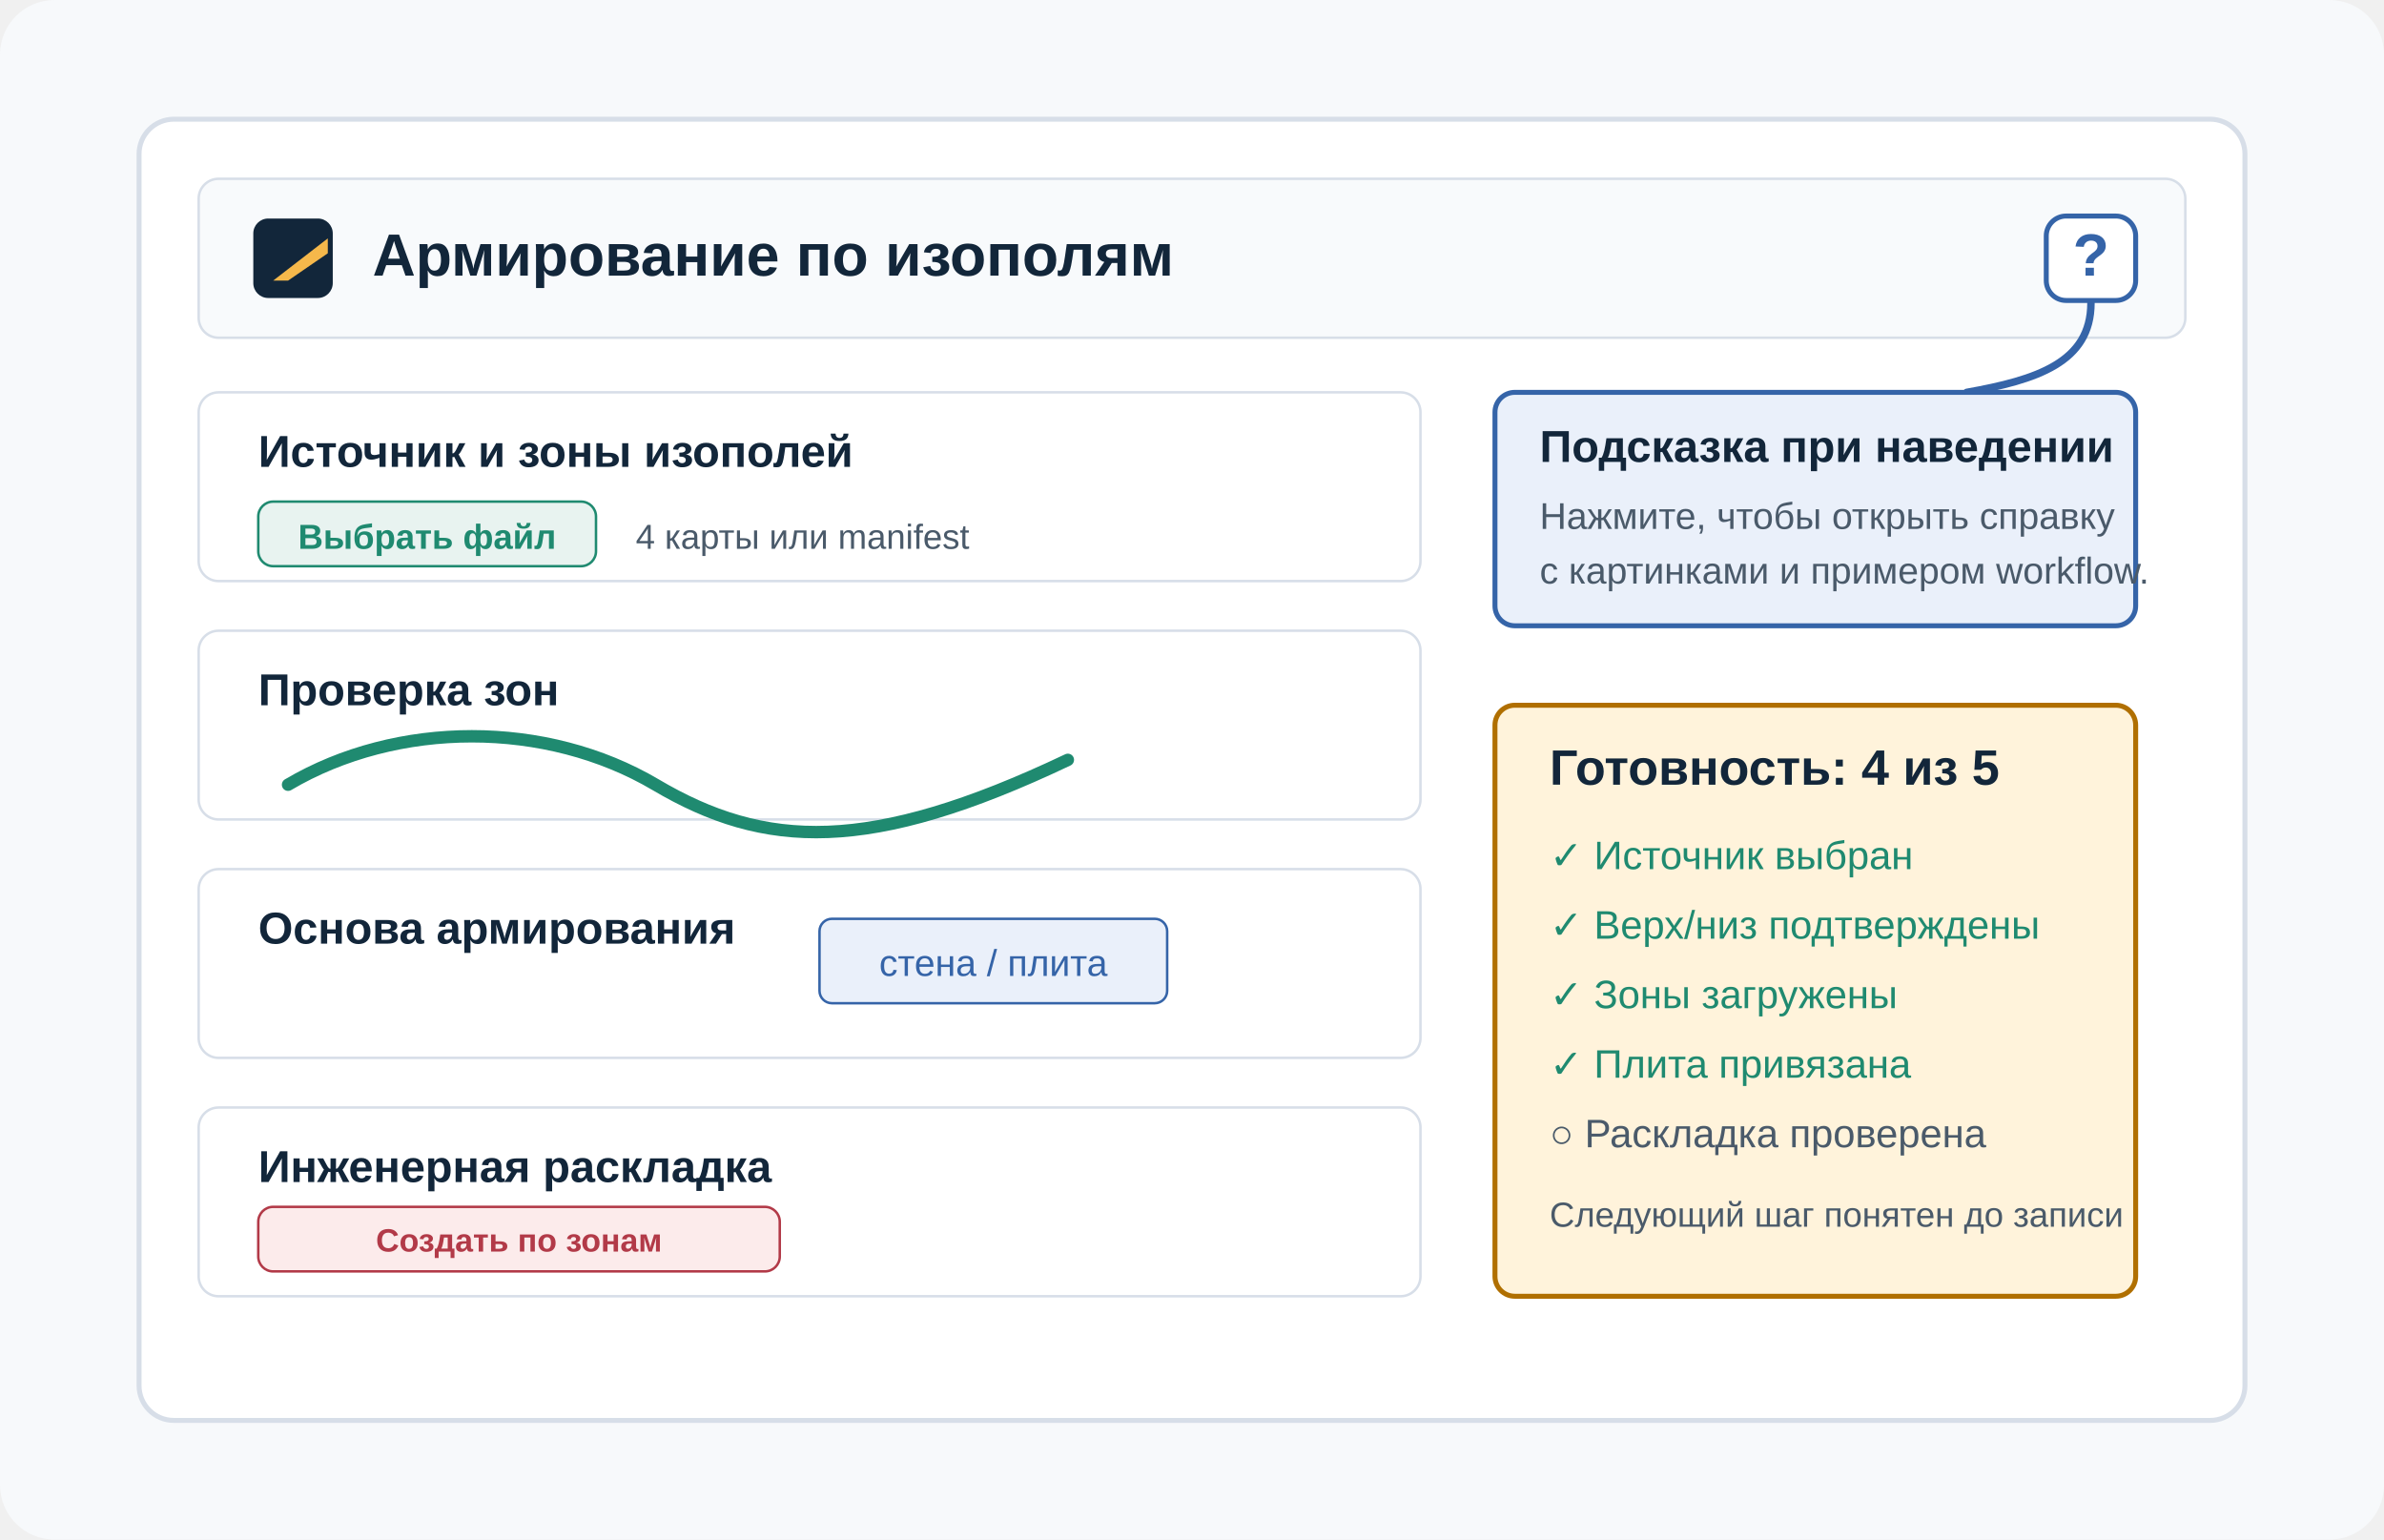
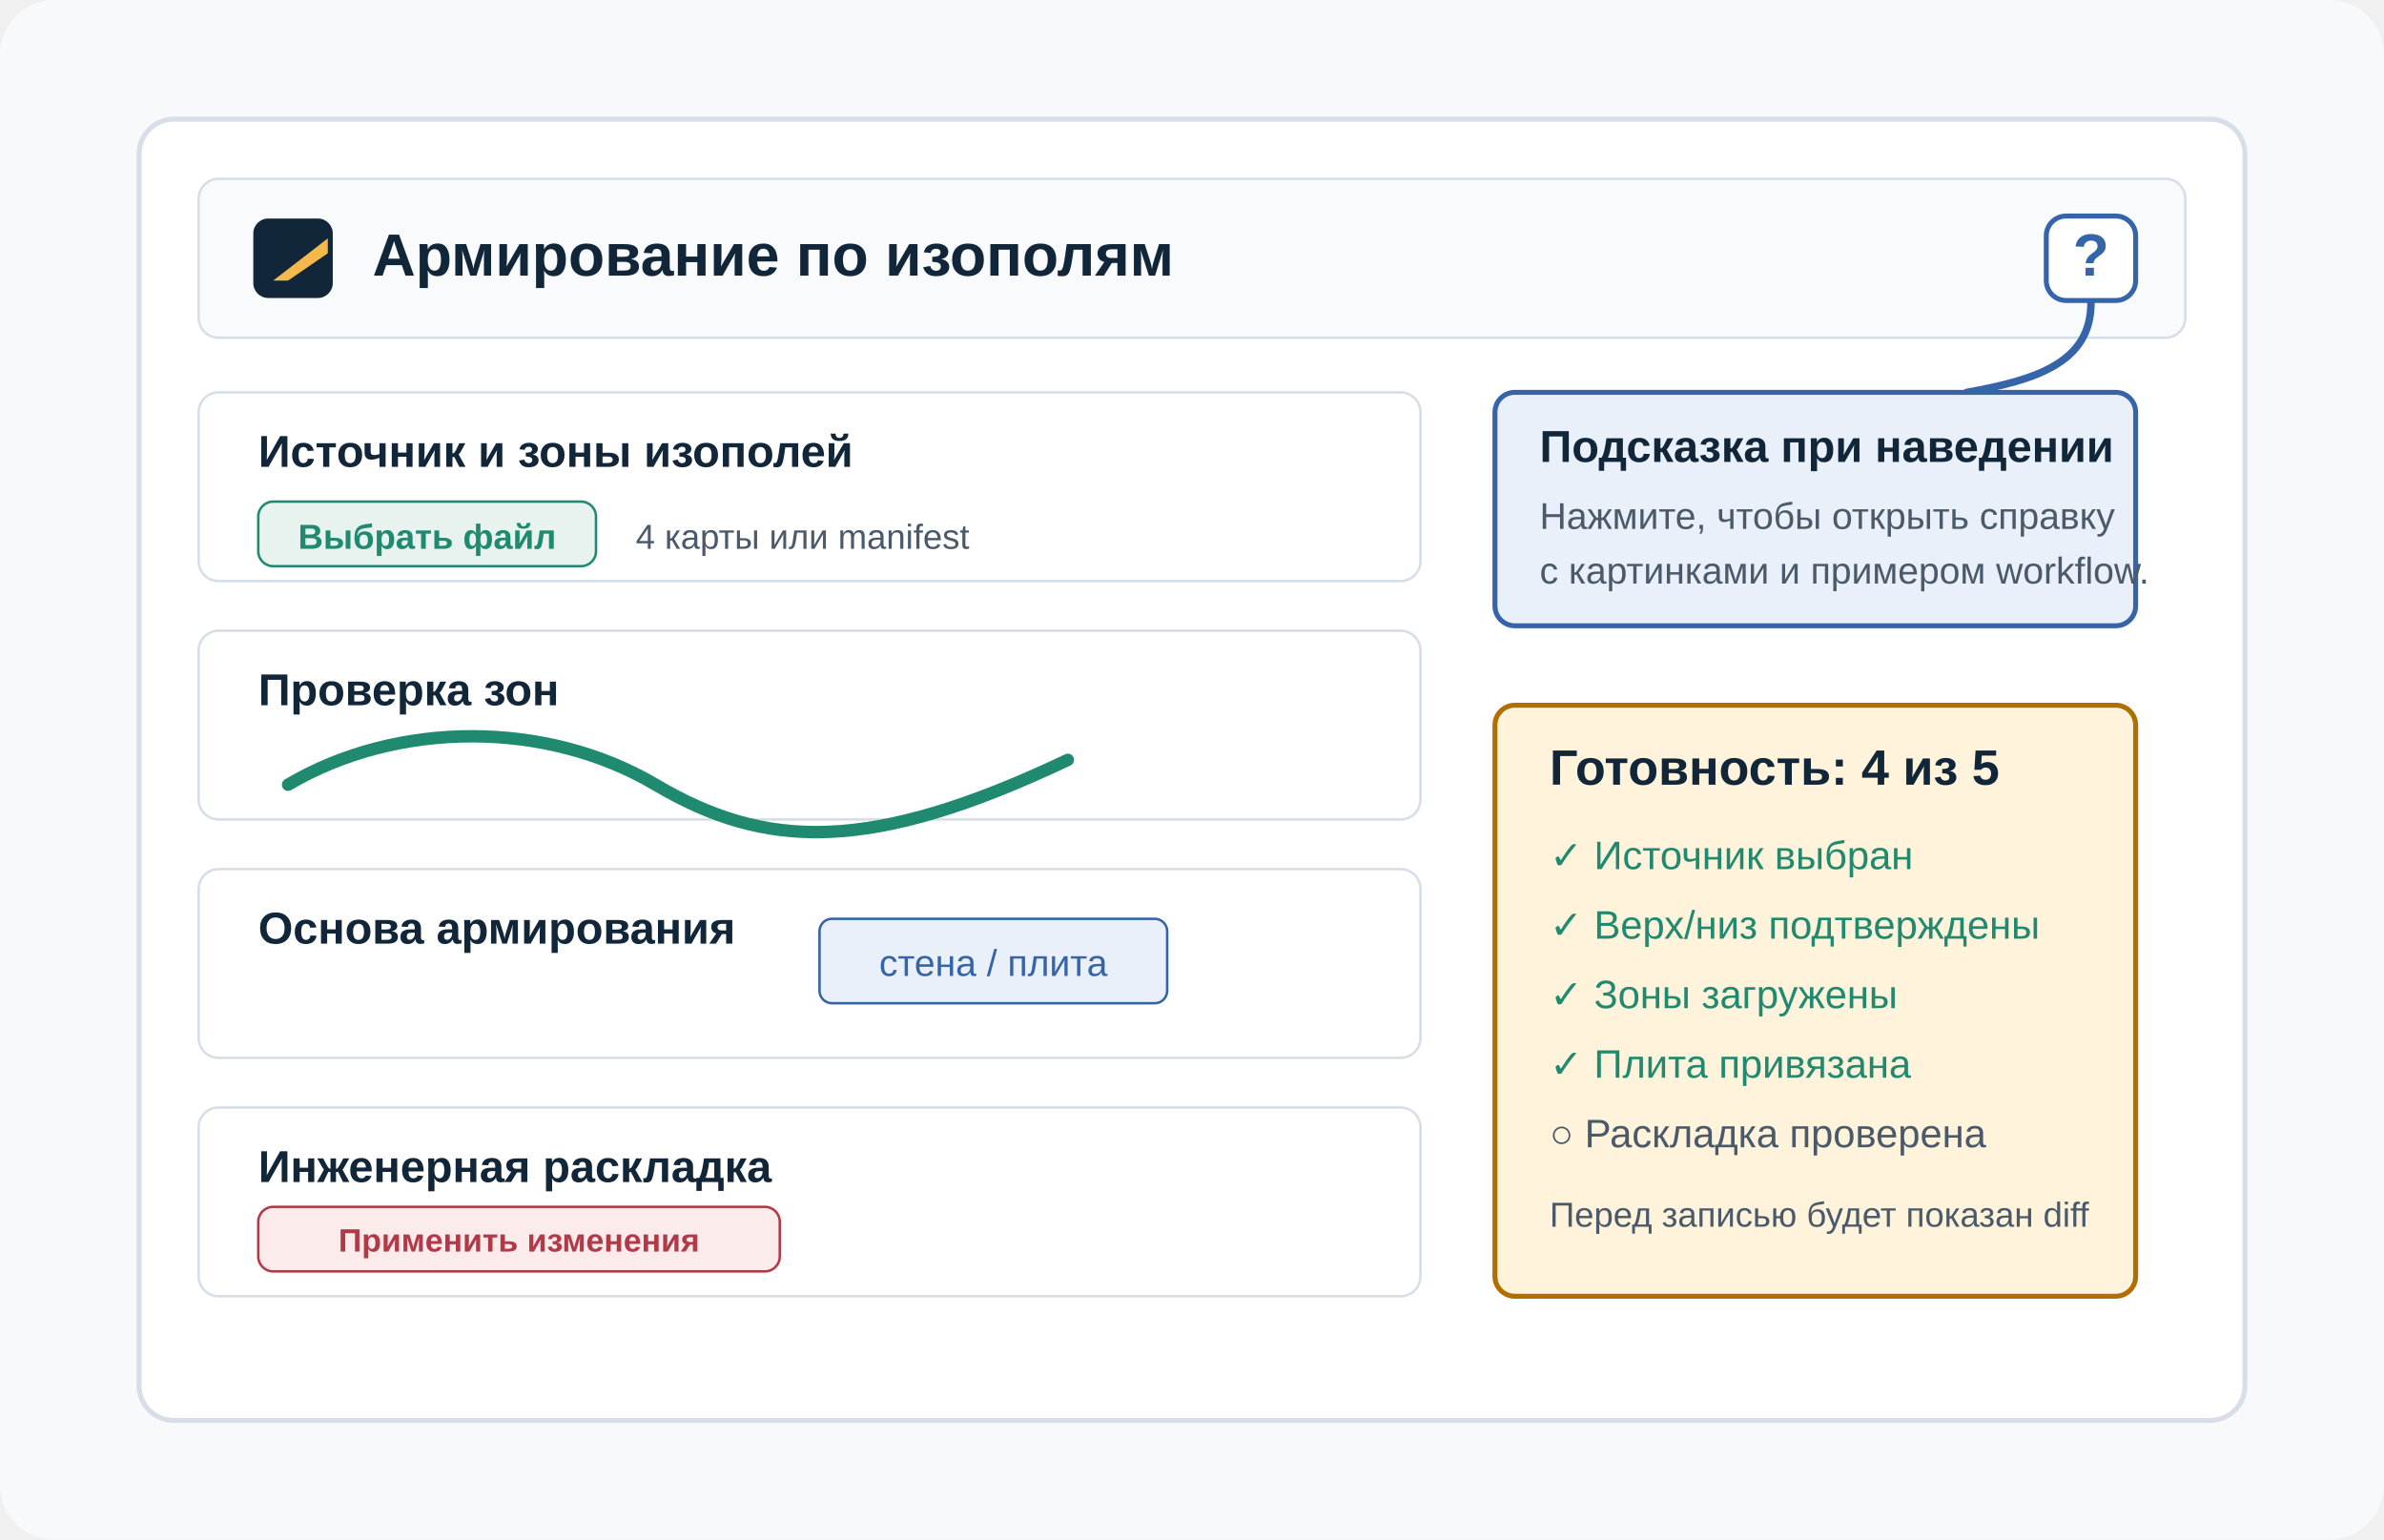
<svg xmlns="http://www.w3.org/2000/svg" width="960" height="620" viewBox="0 0 960 620" role="img" aria-labelledby="title desc">
  <rect width="960" height="620" rx="22" fill="#F7F9FB" />
  <rect x="56" y="48" width="848" height="524" rx="14" fill="#FFFFFF" stroke="#D7DEE8" stroke-width="2" />
  <g font-family="Segoe UI, Arial, sans-serif">
    <rect x="80" y="72" width="800" height="64" rx="8" fill="#F8FAFC" stroke="#D7DEE8" />
    <rect x="102" y="88" width="32" height="32" rx="6" fill="#12263A" />
    <path d="M110 113 L132 96 L132 102 L116 113 Z" fill="#F5B84B" />
    <text x="150" y="111" fill="#12263A" font-size="24" font-weight="700">Армирование по изополям</text>
    <rect x="824" y="87" width="36" height="34" rx="8" fill="#FFFFFF" stroke="#3564A8" stroke-width="2" />
    <text x="842" y="111" text-anchor="middle" fill="#3564A8" font-size="24" font-weight="700">?</text>
    <path d="M842 122 C842 146 820 153 792 158" fill="none" stroke="#3564A8" stroke-width="3" stroke-linecap="round" />
    <rect x="602" y="158" width="258" height="94" rx="8" fill="#EAF0FA" stroke="#3564A8" stroke-width="2" />
    <text x="620" y="186" fill="#12263A" font-size="18" font-weight="700">Подсказка при наведении</text>
    <text x="620" y="213" fill="#4A5A6A" font-size="15">Нажмите, чтобы открыть справку</text>
    <text x="620" y="235" fill="#4A5A6A" font-size="15">с картинками и примером workflow.</text>
    <rect x="80" y="158" width="492" height="76" rx="8" fill="#FFFFFF" stroke="#D7DEE8" />
    <text x="104" y="188" fill="#12263A" font-size="18" font-weight="700">Источник и зоны изополей</text>
    <rect x="104" y="202" width="136" height="26" rx="6" fill="#E8F3F0" stroke="#1F8A70" />
    <text x="172" y="221" text-anchor="middle" fill="#1F8A70" font-size="14" font-weight="700">Выбрать файл</text>
    <text x="256" y="221" fill="#4A5A6A" font-size="14">4 карты или manifest</text>
    <rect x="80" y="254" width="492" height="76" rx="8" fill="#FFFFFF" stroke="#D7DEE8" />
    <text x="104" y="284" fill="#12263A" font-size="18" font-weight="700">Проверка зон</text>
    <path d="M116 316 C160 290 220 290 264 316 S350 344 430 306" fill="none" stroke="#1F8A70" stroke-width="5" stroke-linecap="round" />
    <rect x="80" y="350" width="492" height="76" rx="8" fill="#FFFFFF" stroke="#D7DEE8" />
    <text x="104" y="380" fill="#12263A" font-size="18" font-weight="700">Основа армирования</text>
    <rect x="330" y="370" width="140" height="34" rx="5" fill="#EAF0FA" stroke="#3564A8" />
    <text x="400" y="393" text-anchor="middle" fill="#3564A8" font-size="15">стена / плита</text>
    <rect x="80" y="446" width="492" height="76" rx="8" fill="#FFFFFF" stroke="#D7DEE8" />
    <text x="104" y="476" fill="#12263A" font-size="18" font-weight="700">Инженерная раскладка</text>
    <rect x="104" y="486" width="210" height="26" rx="6" fill="#FCEBEB" stroke="#B23A48" />
-     <text x="209" y="504" text-anchor="middle" fill="#B23A48" font-size="13" font-weight="700">Создать по зонам</text>
+     <text x="209" y="504" text-anchor="middle" fill="#B23A48" font-size="13" font-weight="700">Применить изменения</text>
    <rect x="602" y="284" width="258" height="238" rx="8" fill="#FFF3DB" stroke="#B06F00" stroke-width="2" />
    <text x="624" y="316" fill="#12263A" font-size="20" font-weight="700">Готовность: 4 из 5</text>
    <text x="624" y="350" fill="#1F8A70" font-size="16">✓ Источник выбран</text>
    <text x="624" y="378" fill="#1F8A70" font-size="16">✓ Верх/низ подтверждены</text>
    <text x="624" y="406" fill="#1F8A70" font-size="16">✓ Зоны загружены</text>
    <text x="624" y="434" fill="#1F8A70" font-size="16">✓ Плита привязана</text>
    <text x="624" y="462" fill="#4A5A6A" font-size="16">○ Раскладка проверена</text>
-     <text x="624" y="494" fill="#4A5A6A" font-size="14">Следующий шаг понятен до записи</text>
+     <text x="624" y="494" fill="#4A5A6A" font-size="14">Перед записью будет показан diff</text>
  </g>
</svg>
